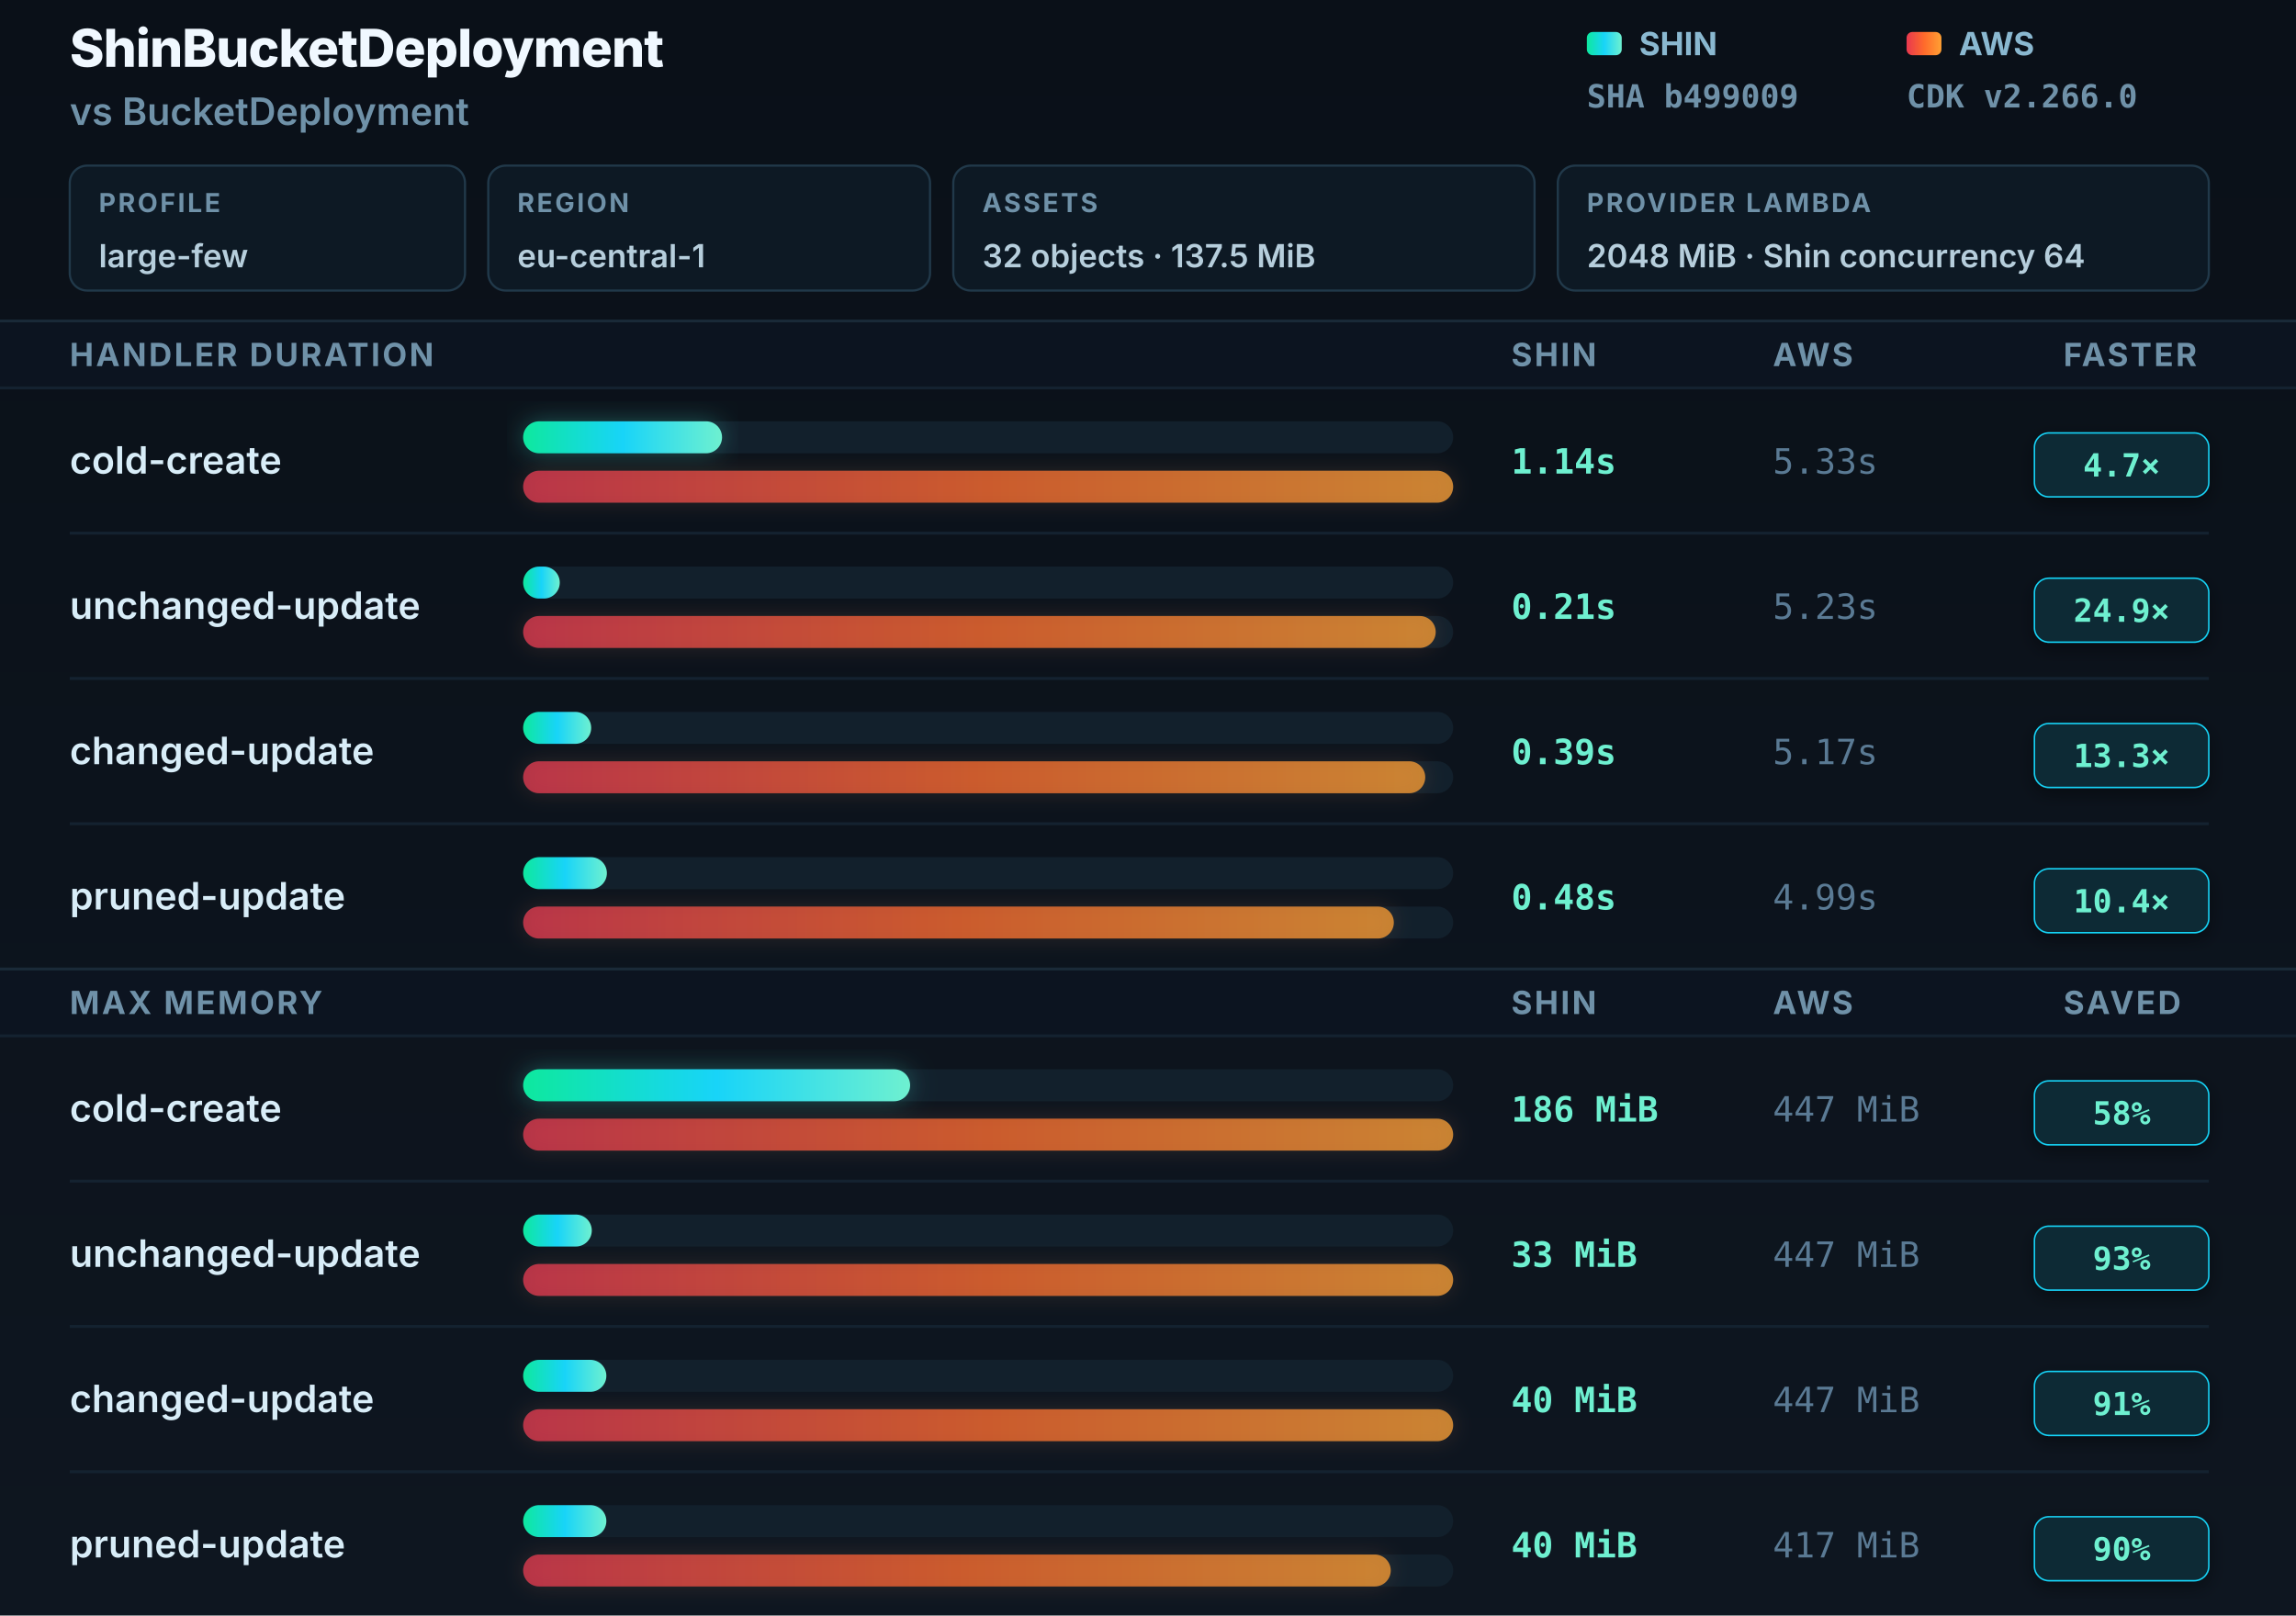
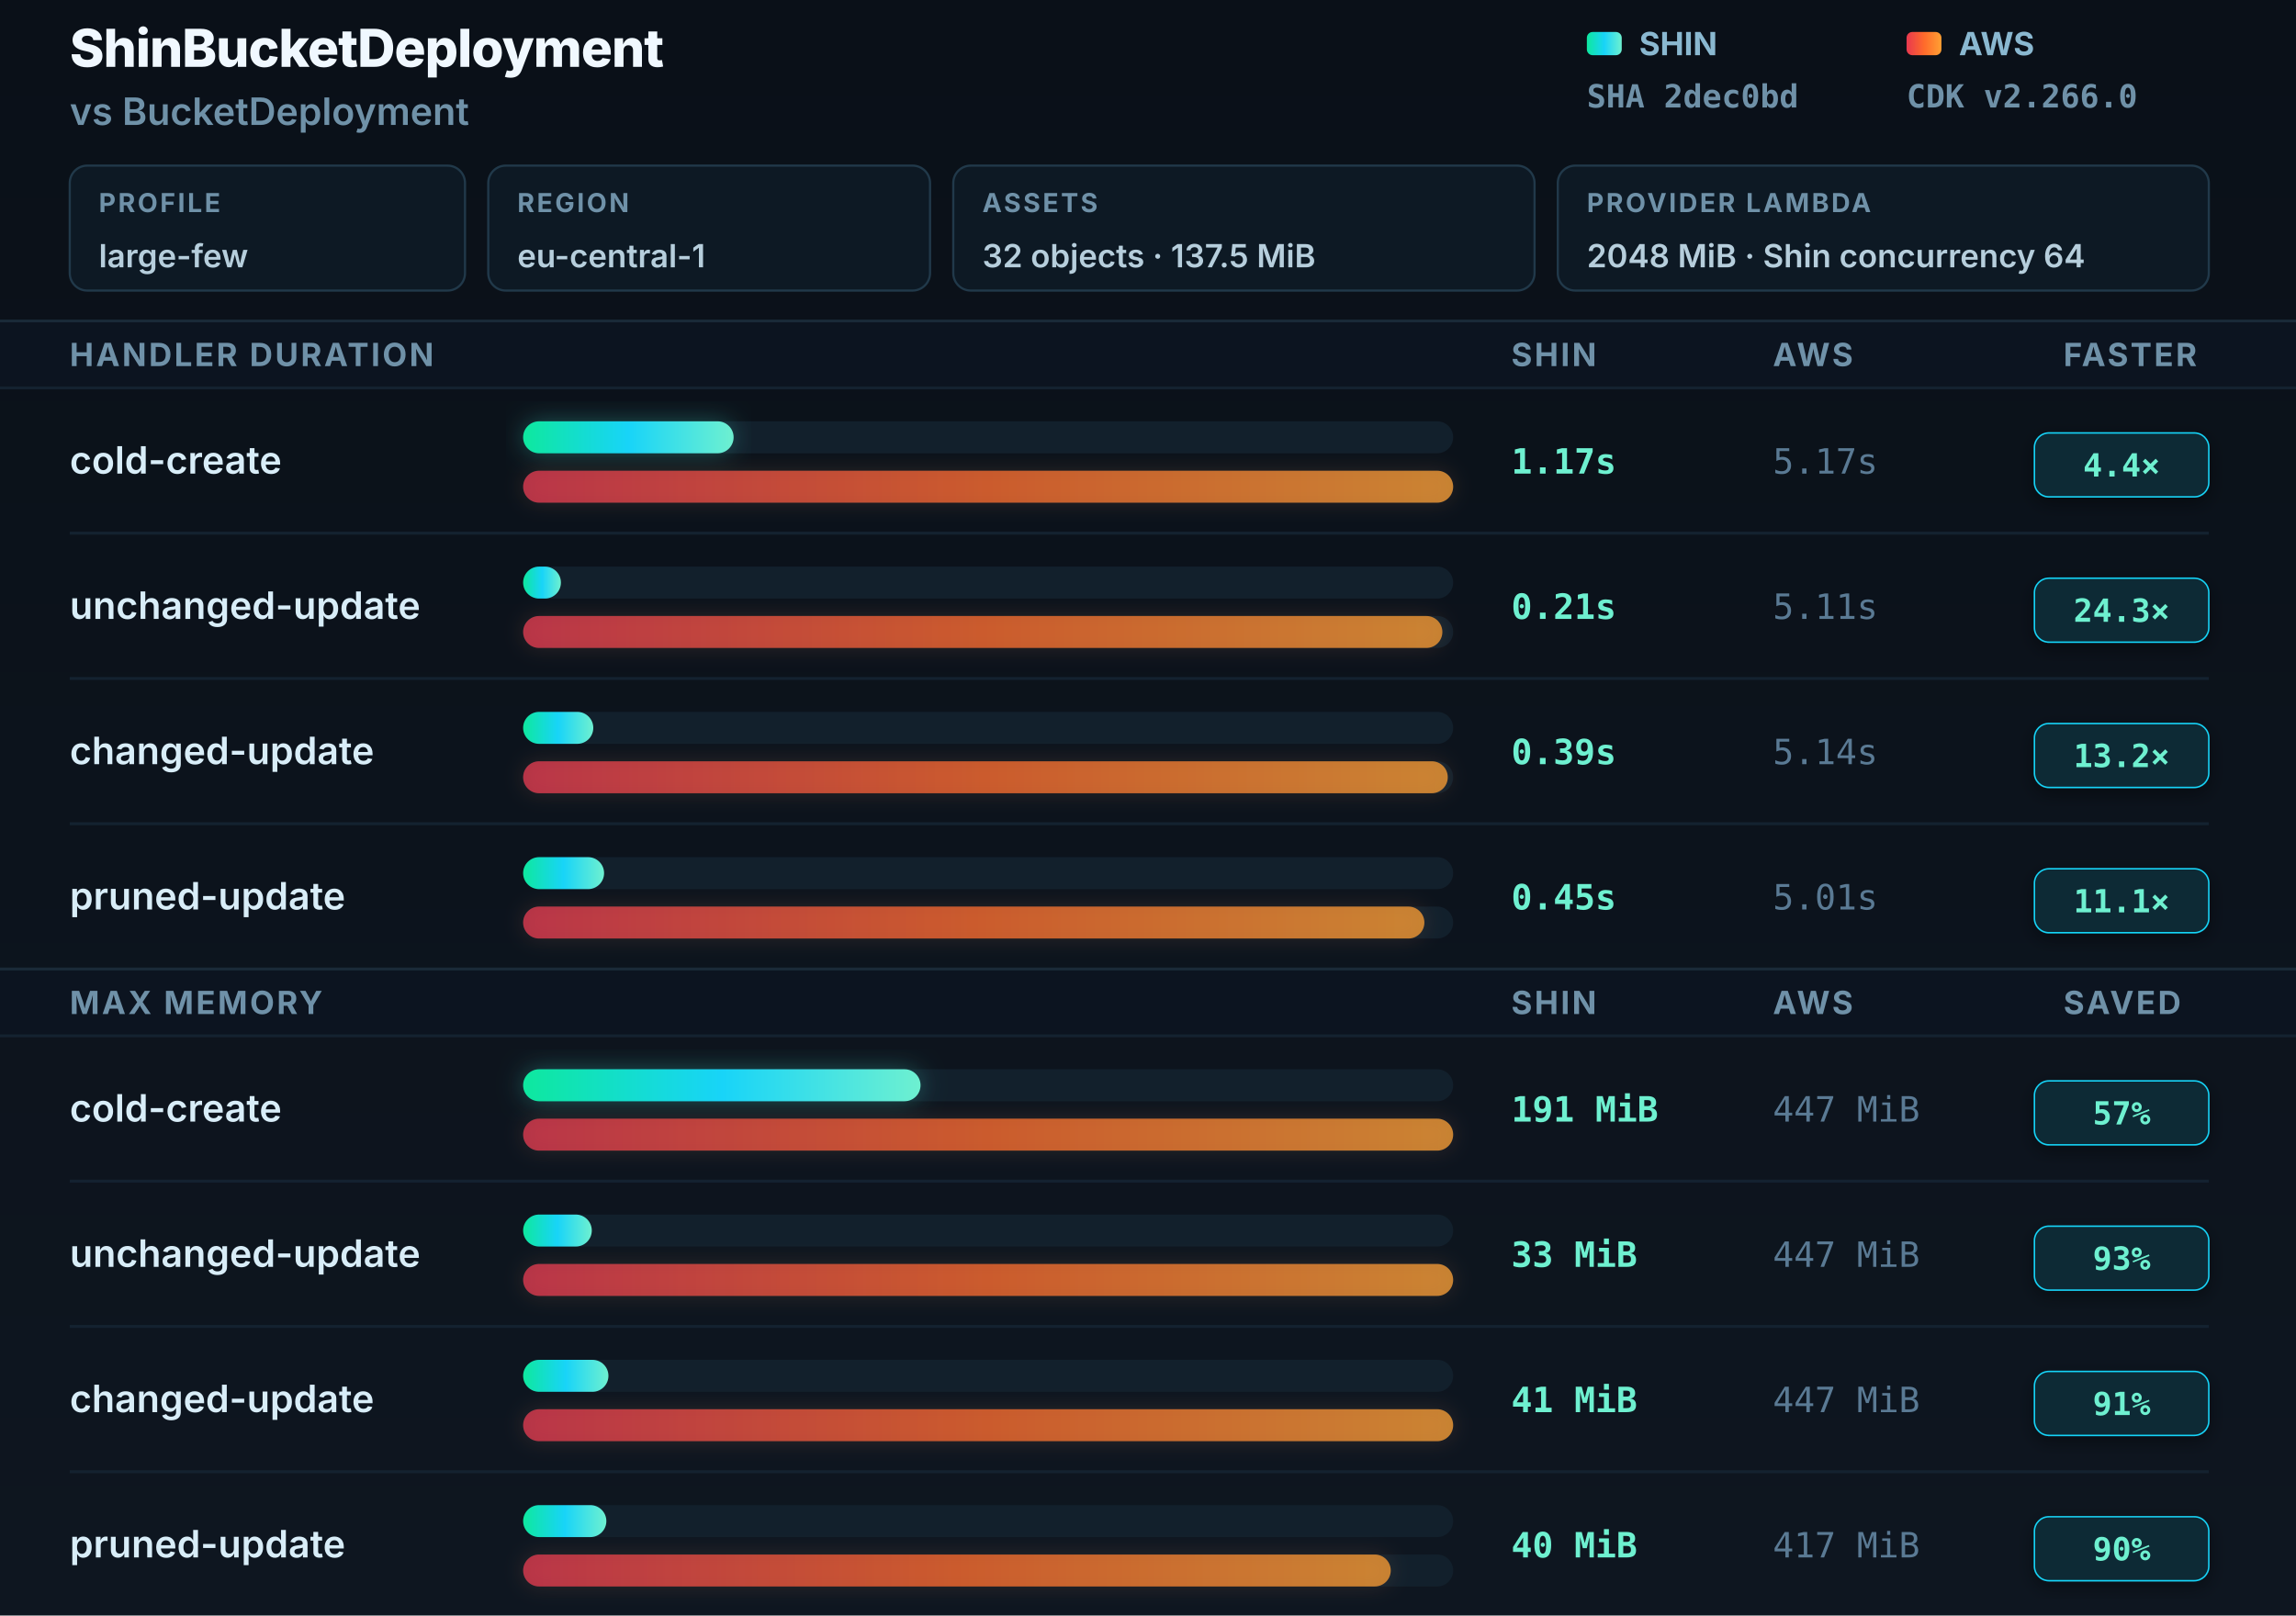
<svg xmlns="http://www.w3.org/2000/svg" width="790" height="556" viewBox="0 0 790 556" role="img" aria-labelledby="title desc">
  <defs>
    <linearGradient id="shin" x1="0" y1="0" x2="1" y2="0">
      <stop offset="0" stop-color="#0ee89e" />
      <stop offset="0.5" stop-color="#18d4f8" />
      <stop offset="1" stop-color="#6ef0d0" />
    </linearGradient>
    <linearGradient id="aws" x1="0" y1="0" x2="1" y2="0">
      <stop offset="0" stop-color="#e8384f" />
      <stop offset="0.5" stop-color="#ff6a2b" />
      <stop offset="1" stop-color="#ffa033" />
    </linearGradient>
    <linearGradient id="bgGrad" x1="0" y1="0" x2="0" y2="1">
      <stop offset="0" stop-color="#0a1018" />
      <stop offset="1" stop-color="#0e1620" />
    </linearGradient>
    <filter id="gS" x="-8%" y="-60%" width="116%" height="220%">
      <feGaussianBlur in="SourceGraphic" stdDeviation="4" />
      <feColorMatrix type="matrix" values="0 0 0 0 0.06 0 0 0 0 0.85 0 0 0 0 0.7 0 0 0 0.6 0" />
    </filter>
    <filter id="gA" x="-8%" y="-60%" width="116%" height="220%">
      <feGaussianBlur in="SourceGraphic" stdDeviation="3.5" />
      <feColorMatrix type="matrix" values="0 0 0 0 0.95 0 0 0 0 0.35 0 0 0 0 0.15 0 0 0 0.4 0" />
    </filter>
    <filter id="badgeShadow" x="-20%" y="-30%" width="140%" height="160%">
      <feDropShadow dx="0" dy="2" stdDeviation="3" flood-color="#000" flood-opacity="0.4" />
    </filter>
  </defs>
  <rect width="790" height="556" fill="url(#bgGrad)" />
  <text x="24" y="23" font-family="Inter, -apple-system, sans-serif" font-size="18" font-weight="800" fill="#f0f8ff" letter-spacing="-0.3">ShinBucketDeployment</text>
  <text x="24" y="43" font-family="Inter, -apple-system, sans-serif" font-size="13" font-weight="600" fill="#6f91a8">vs BucketDeployment</text>
  <rect x="24" y="57" width="136" height="43" rx="6" fill="#0d1924" stroke="#21394a" stroke-width="0.75" />
  <text x="34" y="73" font-family="Inter, -apple-system, sans-serif" font-size="9" font-weight="700" fill="#6f91a8" letter-spacing="0.8">PROFILE</text>
  <text x="34" y="92" font-family="Inter, -apple-system, sans-serif" font-size="11" font-weight="600" fill="#b6cedc">large-few</text>
  <rect x="168" y="57" width="152" height="43" rx="6" fill="#0d1924" stroke="#21394a" stroke-width="0.75" />
  <text x="178" y="73" font-family="Inter, -apple-system, sans-serif" font-size="9" font-weight="700" fill="#6f91a8" letter-spacing="0.8">REGION</text>
  <text x="178" y="92" font-family="Inter, -apple-system, sans-serif" font-size="11" font-weight="600" fill="#b6cedc">eu-central-1</text>
  <rect x="328" y="57" width="200" height="43" rx="6" fill="#0d1924" stroke="#21394a" stroke-width="0.75" />
  <text x="338" y="73" font-family="Inter, -apple-system, sans-serif" font-size="9" font-weight="700" fill="#6f91a8" letter-spacing="0.8">ASSETS</text>
  <text x="338" y="92" font-family="Inter, -apple-system, sans-serif" font-size="11" font-weight="600" fill="#b6cedc">32 objects · 137.5 MiB</text>
  <rect x="536" y="57" width="224" height="43" rx="6" fill="#0d1924" stroke="#21394a" stroke-width="0.75" />
  <text x="546" y="73" font-family="Inter, -apple-system, sans-serif" font-size="9" font-weight="700" fill="#6f91a8" letter-spacing="0.8">PROVIDER LAMBDA</text>
  <text x="546" y="92" font-family="Inter, -apple-system, sans-serif" font-size="11" font-weight="600" fill="#b6cedc">2048 MiB · Shin concurrency 64</text>
  <rect x="546" y="11" width="12" height="8" rx="2" fill="url(#shin)" />
  <text x="564" y="19" font-family="Inter, -apple-system, sans-serif" font-size="11" font-weight="700" fill="#8ab8d0">SHIN</text>
-   <text x="546" y="37" font-family="JetBrains Mono, monospace" font-size="11" font-weight="600" fill="#6f91a8">SHA b499009</text>
+   <text x="546" y="37" font-family="JetBrains Mono, monospace" font-size="11" font-weight="600" fill="#6f91a8">SHA 2dec0bd</text>
  <rect x="656" y="11" width="12" height="8" rx="2" fill="url(#aws)" />
  <text x="674" y="19" font-family="Inter, -apple-system, sans-serif" font-size="11" font-weight="700" fill="#8ab8d0">AWS</text>
  <text x="656" y="37" font-family="JetBrains Mono, monospace" font-size="11" font-weight="600" fill="#6f91a8">CDK v2.266.0</text>
  <rect x="0" y="110" width="790" height="1" fill="#1a2a38" />
  <rect y="111" width="790" height="22" fill="#0c1420" />
  <text x="24" y="126" font-family="Inter, -apple-system, sans-serif" font-size="11" font-weight="700" fill="#6f91a8" letter-spacing="0.8">HANDLER DURATION</text>
  <text x="520" y="126" font-family="Inter, -apple-system, sans-serif" font-size="11" font-weight="700" fill="#6f91a8" letter-spacing="0.8">SHIN</text>
  <text x="610" y="126" font-family="Inter, -apple-system, sans-serif" font-size="11" font-weight="700" fill="#6f91a8" letter-spacing="0.8">AWS</text>
  <text x="710" y="126" font-family="Inter, -apple-system, sans-serif" font-size="11" font-weight="700" fill="#6f91a8" letter-spacing="0.8">FASTER</text>
  <rect x="0" y="133" width="790" height="1" fill="#142230" />
  <text x="24" y="163" font-family="Inter, -apple-system, sans-serif" font-size="13" font-weight="600" fill="#d8edf8">cold-create</text>
  <rect x="180" y="145" width="320" height="11" rx="5.5" fill="#12202c" />
-   <rect x="180" y="145" width="68.443" height="11" rx="5.5" fill="url(#shin)" filter="url(#gS)" opacity="0.5" />
-   <rect x="180" y="145" width="68.443" height="11" rx="5.5" fill="url(#shin)" />
+   <rect x="180" y="145" width="72.418" height="11" rx="5.5" fill="url(#shin)" filter="url(#gS)" opacity="0.5" />
+   <rect x="180" y="145" width="72.418" height="11" rx="5.5" fill="url(#shin)" />
  <rect x="180" y="162" width="320" height="11" rx="5.5" fill="#12202c" />
  <rect x="180" y="162" width="320" height="11" rx="5.5" fill="url(#aws)" filter="url(#gA)" opacity="0.35" />
  <rect x="180" y="162" width="320" height="11" rx="5.5" fill="url(#aws)" opacity="0.75" />
-   <text x="520" y="163" font-family="JetBrains Mono, monospace" font-size="12" font-weight="700" fill="#6ef0d0">1.14s</text>
-   <text x="610" y="163" font-family="JetBrains Mono, monospace" font-size="12" font-weight="400" fill="#5a7a94">5.33s</text>
+   <text x="520" y="163" font-family="JetBrains Mono, monospace" font-size="12" font-weight="700" fill="#6ef0d0">1.17s</text>
+   <text x="610" y="163" font-family="JetBrains Mono, monospace" font-size="12" font-weight="400" fill="#5a7a94">5.17s</text>
  <rect x="700" y="149" width="60" height="22" rx="5" fill="#082b35" stroke="#18d4f8" stroke-width="0.5" filter="url(#badgeShadow)" />
-   <text x="730" y="164" text-anchor="middle" font-family="JetBrains Mono, monospace" font-size="11" font-weight="800" fill="#6ef0d0">4.7×</text>
+   <text x="730" y="164" text-anchor="middle" font-family="JetBrains Mono, monospace" font-size="11" font-weight="800" fill="#6ef0d0">4.4×</text>
  <rect x="24" y="183" width="736" height="1" fill="#142230" />
  <text x="24" y="213" font-family="Inter, -apple-system, sans-serif" font-size="13" font-weight="600" fill="#d8edf8">unchanged-update</text>
  <rect x="180" y="195" width="320" height="11" rx="5.5" fill="#12202c" />
-   <rect x="180" y="195" width="12.608" height="11" rx="5.5" fill="url(#shin)" />
+   <rect x="180" y="195" width="12.998" height="11" rx="5.5" fill="url(#shin)" />
  <rect x="180" y="212" width="320" height="11" rx="5.5" fill="#12202c" />
-   <rect x="180" y="212" width="313.996" height="11" rx="5.5" fill="url(#aws)" filter="url(#gA)" opacity="0.35" />
-   <rect x="180" y="212" width="313.996" height="11" rx="5.5" fill="url(#aws)" opacity="0.75" />
+   <rect x="180" y="212" width="316.286" height="11" rx="5.5" fill="url(#aws)" filter="url(#gA)" opacity="0.35" />
+   <rect x="180" y="212" width="316.286" height="11" rx="5.5" fill="url(#aws)" opacity="0.75" />
  <text x="520" y="213" font-family="JetBrains Mono, monospace" font-size="12" font-weight="700" fill="#6ef0d0">0.21s</text>
-   <text x="610" y="213" font-family="JetBrains Mono, monospace" font-size="12" font-weight="400" fill="#5a7a94">5.23s</text>
+   <text x="610" y="213" font-family="JetBrains Mono, monospace" font-size="12" font-weight="400" fill="#5a7a94">5.11s</text>
  <rect x="700" y="199" width="60" height="22" rx="5" fill="#082b35" stroke="#18d4f8" stroke-width="0.5" filter="url(#badgeShadow)" />
-   <text x="730" y="214" text-anchor="middle" font-family="JetBrains Mono, monospace" font-size="11" font-weight="800" fill="#6ef0d0">24.9×</text>
+   <text x="730" y="214" text-anchor="middle" font-family="JetBrains Mono, monospace" font-size="11" font-weight="800" fill="#6ef0d0">24.3×</text>
  <rect x="24" y="233" width="736" height="1" fill="#142230" />
  <text x="24" y="263" font-family="Inter, -apple-system, sans-serif" font-size="13" font-weight="600" fill="#d8edf8">changed-update</text>
  <rect x="180" y="245" width="320" height="11" rx="5.5" fill="#12202c" />
-   <rect x="180" y="245" width="23.415" height="11" rx="5.5" fill="url(#shin)" />
+   <rect x="180" y="245" width="24.139" height="11" rx="5.5" fill="url(#shin)" />
  <rect x="180" y="262" width="320" height="11" rx="5.5" fill="#12202c" />
-   <rect x="180" y="262" width="310.394" height="11" rx="5.5" fill="url(#aws)" filter="url(#gA)" opacity="0.35" />
-   <rect x="180" y="262" width="310.394" height="11" rx="5.5" fill="url(#aws)" opacity="0.75" />
+   <rect x="180" y="262" width="318.143" height="11" rx="5.5" fill="url(#aws)" filter="url(#gA)" opacity="0.35" />
+   <rect x="180" y="262" width="318.143" height="11" rx="5.5" fill="url(#aws)" opacity="0.75" />
  <text x="520" y="263" font-family="JetBrains Mono, monospace" font-size="12" font-weight="700" fill="#6ef0d0">0.39s</text>
-   <text x="610" y="263" font-family="JetBrains Mono, monospace" font-size="12" font-weight="400" fill="#5a7a94">5.17s</text>
+   <text x="610" y="263" font-family="JetBrains Mono, monospace" font-size="12" font-weight="400" fill="#5a7a94">5.14s</text>
  <rect x="700" y="249" width="60" height="22" rx="5" fill="#082b35" stroke="#18d4f8" stroke-width="0.5" filter="url(#badgeShadow)" />
-   <text x="730" y="264" text-anchor="middle" font-family="JetBrains Mono, monospace" font-size="11" font-weight="800" fill="#6ef0d0">13.3×</text>
+   <text x="730" y="264" text-anchor="middle" font-family="JetBrains Mono, monospace" font-size="11" font-weight="800" fill="#6ef0d0">13.2×</text>
  <rect x="24" y="283" width="736" height="1" fill="#142230" />
  <text x="24" y="313" font-family="Inter, -apple-system, sans-serif" font-size="13" font-weight="600" fill="#d8edf8">pruned-update</text>
  <rect x="180" y="295" width="320" height="11" rx="5.5" fill="#12202c" />
-   <rect x="180" y="295" width="28.818" height="11" rx="5.5" fill="url(#shin)" />
+   <rect x="180" y="295" width="27.853" height="11" rx="5.5" fill="url(#shin)" />
  <rect x="180" y="312" width="320" height="11" rx="5.5" fill="#12202c" />
-   <rect x="180" y="312" width="299.587" height="11" rx="5.5" fill="url(#aws)" filter="url(#gA)" opacity="0.35" />
-   <rect x="180" y="312" width="299.587" height="11" rx="5.5" fill="url(#aws)" opacity="0.75" />
-   <text x="520" y="313" font-family="JetBrains Mono, monospace" font-size="12" font-weight="700" fill="#6ef0d0">0.48s</text>
-   <text x="610" y="313" font-family="JetBrains Mono, monospace" font-size="12" font-weight="400" fill="#5a7a94">4.99s</text>
+   <rect x="180" y="312" width="310.097" height="11" rx="5.5" fill="url(#aws)" filter="url(#gA)" opacity="0.35" />
+   <rect x="180" y="312" width="310.097" height="11" rx="5.5" fill="url(#aws)" opacity="0.75" />
+   <text x="520" y="313" font-family="JetBrains Mono, monospace" font-size="12" font-weight="700" fill="#6ef0d0">0.45s</text>
+   <text x="610" y="313" font-family="JetBrains Mono, monospace" font-size="12" font-weight="400" fill="#5a7a94">5.01s</text>
  <rect x="700" y="299" width="60" height="22" rx="5" fill="#082b35" stroke="#18d4f8" stroke-width="0.5" filter="url(#badgeShadow)" />
-   <text x="730" y="314" text-anchor="middle" font-family="JetBrains Mono, monospace" font-size="11" font-weight="800" fill="#6ef0d0">10.4×</text>
+   <text x="730" y="314" text-anchor="middle" font-family="JetBrains Mono, monospace" font-size="11" font-weight="800" fill="#6ef0d0">11.1×</text>
  <rect x="0" y="333" width="790" height="1" fill="#1a2a38" />
  <rect y="334" width="790" height="22" fill="#0c1420" />
  <text x="24" y="349" font-family="Inter, -apple-system, sans-serif" font-size="11" font-weight="700" fill="#6f91a8" letter-spacing="0.8">MAX MEMORY</text>
  <text x="520" y="349" font-family="Inter, -apple-system, sans-serif" font-size="11" font-weight="700" fill="#6f91a8" letter-spacing="0.8">SHIN</text>
  <text x="610" y="349" font-family="Inter, -apple-system, sans-serif" font-size="11" font-weight="700" fill="#6f91a8" letter-spacing="0.8">AWS</text>
  <text x="710" y="349" font-family="Inter, -apple-system, sans-serif" font-size="11" font-weight="700" fill="#6f91a8" letter-spacing="0.8">SAVED</text>
  <rect x="0" y="356" width="790" height="1" fill="#142230" />
  <text x="24" y="386" font-family="Inter, -apple-system, sans-serif" font-size="13" font-weight="600" fill="#d8edf8">cold-create</text>
  <rect x="180" y="368" width="320" height="11" rx="5.5" fill="#12202c" />
-   <rect x="180" y="368" width="133.154" height="11" rx="5.5" fill="url(#shin)" filter="url(#gS)" opacity="0.5" />
-   <rect x="180" y="368" width="133.154" height="11" rx="5.5" fill="url(#shin)" />
+   <rect x="180" y="368" width="136.734" height="11" rx="5.5" fill="url(#shin)" filter="url(#gS)" opacity="0.5" />
+   <rect x="180" y="368" width="136.734" height="11" rx="5.5" fill="url(#shin)" />
  <rect x="180" y="385" width="320" height="11" rx="5.5" fill="#12202c" />
  <rect x="180" y="385" width="320" height="11" rx="5.5" fill="url(#aws)" filter="url(#gA)" opacity="0.35" />
  <rect x="180" y="385" width="320" height="11" rx="5.5" fill="url(#aws)" opacity="0.75" />
-   <text x="520" y="386" font-family="JetBrains Mono, monospace" font-size="12" font-weight="700" fill="#6ef0d0">186 MiB</text>
+   <text x="520" y="386" font-family="JetBrains Mono, monospace" font-size="12" font-weight="700" fill="#6ef0d0">191 MiB</text>
  <text x="610" y="386" font-family="JetBrains Mono, monospace" font-size="12" font-weight="400" fill="#5a7a94">447 MiB</text>
  <rect x="700" y="372" width="60" height="22" rx="5" fill="#082b35" stroke="#18d4f8" stroke-width="0.5" filter="url(#badgeShadow)" />
-   <text x="730" y="387" text-anchor="middle" font-family="JetBrains Mono, monospace" font-size="11" font-weight="800" fill="#6ef0d0">58%</text>
+   <text x="730" y="387" text-anchor="middle" font-family="JetBrains Mono, monospace" font-size="11" font-weight="800" fill="#6ef0d0">57%</text>
  <rect x="24" y="406" width="736" height="1" fill="#142230" />
  <text x="24" y="436" font-family="Inter, -apple-system, sans-serif" font-size="13" font-weight="600" fill="#d8edf8">unchanged-update</text>
  <rect x="180" y="418" width="320" height="11" rx="5.5" fill="#12202c" />
  <rect x="180" y="418" width="23.624" height="11" rx="5.5" fill="url(#shin)" />
  <rect x="180" y="435" width="320" height="11" rx="5.5" fill="#12202c" />
  <rect x="180" y="435" width="320" height="11" rx="5.5" fill="url(#aws)" filter="url(#gA)" opacity="0.35" />
  <rect x="180" y="435" width="320" height="11" rx="5.5" fill="url(#aws)" opacity="0.75" />
  <text x="520" y="436" font-family="JetBrains Mono, monospace" font-size="12" font-weight="700" fill="#6ef0d0">33 MiB</text>
  <text x="610" y="436" font-family="JetBrains Mono, monospace" font-size="12" font-weight="400" fill="#5a7a94">447 MiB</text>
  <rect x="700" y="422" width="60" height="22" rx="5" fill="#082b35" stroke="#18d4f8" stroke-width="0.5" filter="url(#badgeShadow)" />
  <text x="730" y="437" text-anchor="middle" font-family="JetBrains Mono, monospace" font-size="11" font-weight="800" fill="#6ef0d0">93%</text>
  <rect x="24" y="456" width="736" height="1" fill="#142230" />
  <text x="24" y="486" font-family="Inter, -apple-system, sans-serif" font-size="13" font-weight="600" fill="#d8edf8">changed-update</text>
  <rect x="180" y="468" width="320" height="11" rx="5.5" fill="#12202c" />
-   <rect x="180" y="468" width="28.635" height="11" rx="5.5" fill="url(#shin)" />
+   <rect x="180" y="468" width="29.351" height="11" rx="5.5" fill="url(#shin)" />
  <rect x="180" y="485" width="320" height="11" rx="5.5" fill="#12202c" />
  <rect x="180" y="485" width="320" height="11" rx="5.5" fill="url(#aws)" filter="url(#gA)" opacity="0.35" />
  <rect x="180" y="485" width="320" height="11" rx="5.5" fill="url(#aws)" opacity="0.75" />
-   <text x="520" y="486" font-family="JetBrains Mono, monospace" font-size="12" font-weight="700" fill="#6ef0d0">40 MiB</text>
+   <text x="520" y="486" font-family="JetBrains Mono, monospace" font-size="12" font-weight="700" fill="#6ef0d0">41 MiB</text>
  <text x="610" y="486" font-family="JetBrains Mono, monospace" font-size="12" font-weight="400" fill="#5a7a94">447 MiB</text>
  <rect x="700" y="472" width="60" height="22" rx="5" fill="#082b35" stroke="#18d4f8" stroke-width="0.5" filter="url(#badgeShadow)" />
  <text x="730" y="487" text-anchor="middle" font-family="JetBrains Mono, monospace" font-size="11" font-weight="800" fill="#6ef0d0">91%</text>
  <rect x="24" y="506" width="736" height="1" fill="#142230" />
  <text x="24" y="536" font-family="Inter, -apple-system, sans-serif" font-size="13" font-weight="600" fill="#d8edf8">pruned-update</text>
  <rect x="180" y="518" width="320" height="11" rx="5.5" fill="#12202c" />
  <rect x="180" y="518" width="28.635" height="11" rx="5.5" fill="url(#shin)" />
  <rect x="180" y="535" width="320" height="11" rx="5.5" fill="#12202c" />
  <rect x="180" y="535" width="298.523" height="11" rx="5.5" fill="url(#aws)" filter="url(#gA)" opacity="0.35" />
  <rect x="180" y="535" width="298.523" height="11" rx="5.5" fill="url(#aws)" opacity="0.75" />
  <text x="520" y="536" font-family="JetBrains Mono, monospace" font-size="12" font-weight="700" fill="#6ef0d0">40 MiB</text>
  <text x="610" y="536" font-family="JetBrains Mono, monospace" font-size="12" font-weight="400" fill="#5a7a94">417 MiB</text>
  <rect x="700" y="522" width="60" height="22" rx="5" fill="#082b35" stroke="#18d4f8" stroke-width="0.5" filter="url(#badgeShadow)" />
  <text x="730" y="537" text-anchor="middle" font-family="JetBrains Mono, monospace" font-size="11" font-weight="800" fill="#6ef0d0">90%</text>
</svg>
